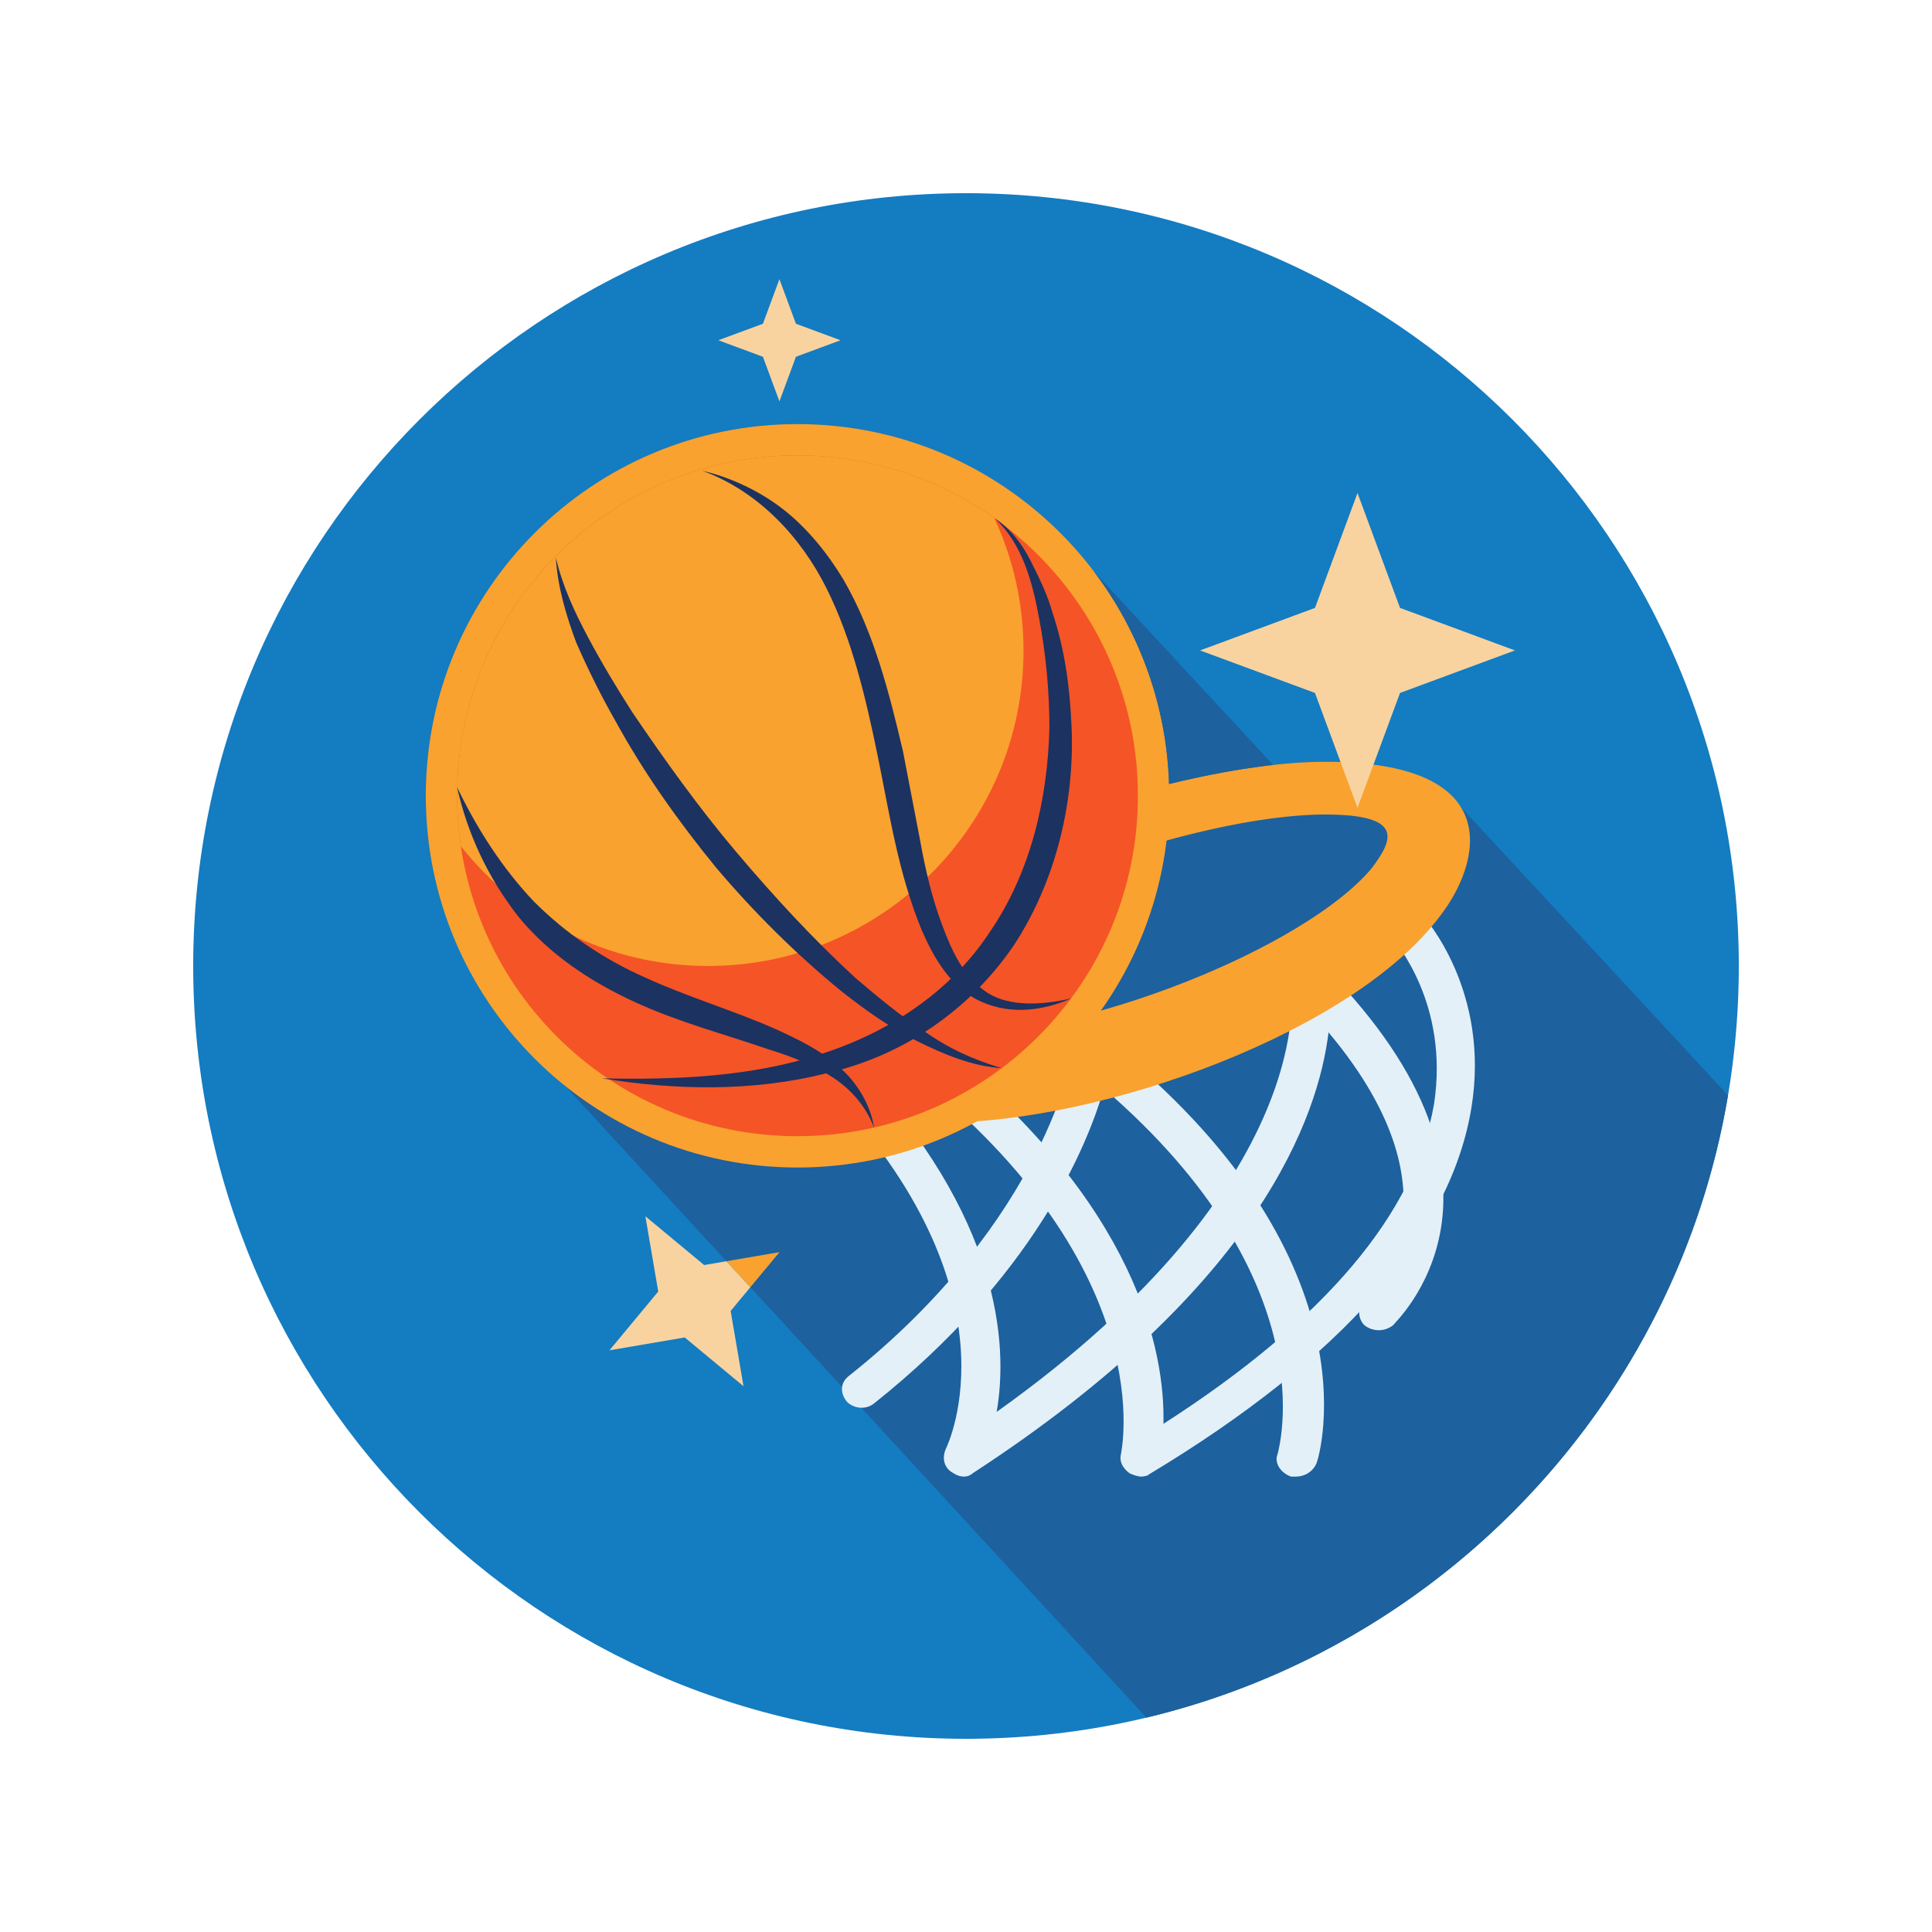
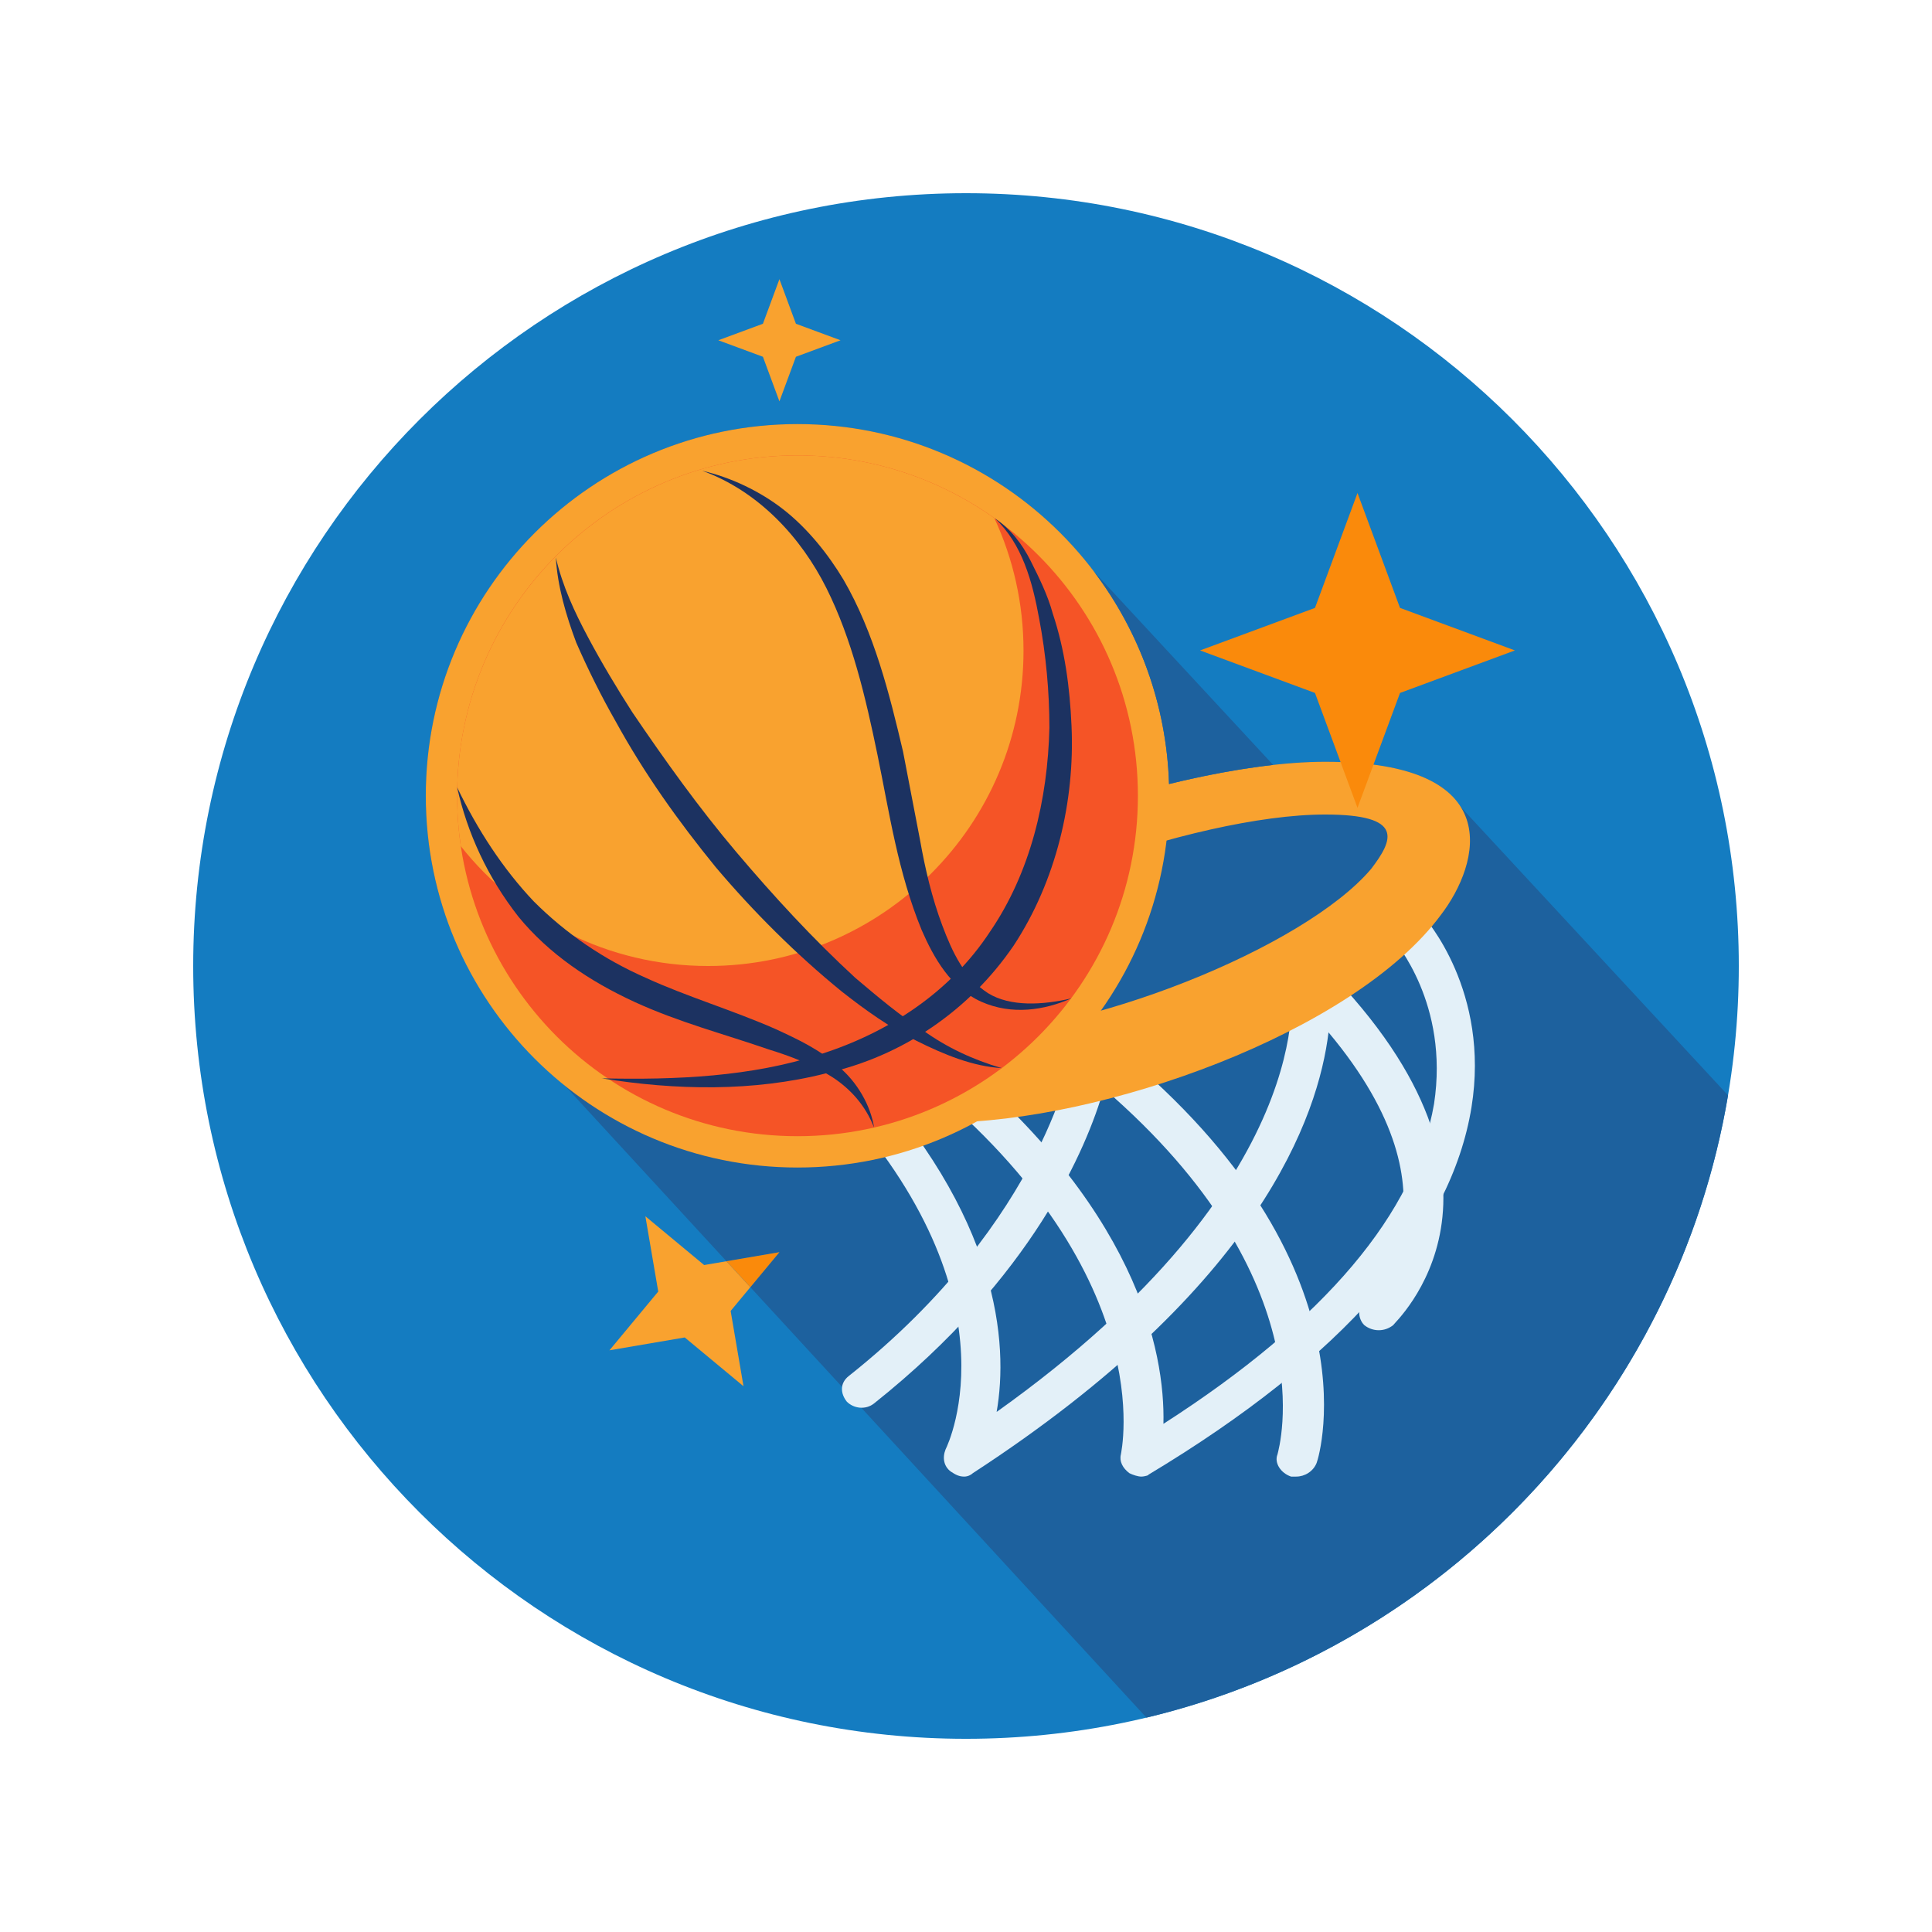
- <svg xmlns="http://www.w3.org/2000/svg" width="100%" height="100%" viewBox="-82.612 -68.703 965.225 965.225" version="1.1" xml:space="preserve" style="fill-rule:evenodd;clip-rule:evenodd;stroke-linejoin:round;stroke-miterlimit:2;">
-   <g transform="matrix(1.85928,0,0,1.85928,0,0)">
+ <svg xmlns="http://www.w3.org/2000/svg" width="100%" height="100%" viewBox="0.001 -0.003 965.227 965.227" version="1.1" xml:space="preserve" style="fill-rule:evenodd;clip-rule:evenodd;stroke-linejoin:round;stroke-miterlimit:2;">
+   <g transform="matrix(1.85928,0,0,1.85928,82.6125,68.7025)">
    <path d="M422.794,222.618C422.794,107.932 329.825,14.961 215.14,14.961C100.451,14.961 7.482,107.932 7.482,222.618C7.482,337.303 100.451,430.274 215.14,430.274C329.825,430.275 422.794,337.303 422.794,222.618Z" style="fill:rgb(20,124,193);fill-rule:nonzero;" />
    <g transform="matrix(0.302282,-0.280197,1.46795,1.58365,-557.992,-365.3)">
      <path d="M160.609,449.751L161.27,415.09L180,399.27L180,394.227C190.494,389.793 204.859,385.604 223.131,381.841C314.054,363.118 467.51,362.008 565.601,379.363C661.802,396.384 669.251,424.885 583.731,443.639C617.568,447.24 647.26,451.107 668.206,454.813C696.844,459.88 709.876,464.026 713,467.359L713,519.339C552.76,542.9 333.619,545.68 159.137,526.93L160.525,454.144L189.95,453.406L160.609,449.751Z" style="fill:rgb(29,97,158);" />
    </g>
    <g transform="matrix(0.365865,0,0,0.365865,69.2509,76.2714)">
      <g>
        <g>
          <g transform="matrix(12.5,0,0,12.5,0,0)">
            <path d="M42.2,62C42,62 41.7,61.9 41.5,61.8C41.1,61.5 40.9,61.1 41,60.7C41,60.6 43.5,49.9 28.7,38.2C28.2,37.8 28.2,37.1 28.6,36.7C29,36.2 29.8,36.2 30.2,36.6C42,46 43.6,54.7 43.5,58.9C53,52.8 58.3,46.5 59.4,40.1C60.3,34.2 57.1,30.6 57,30.4C56.6,29.9 56.7,29.3 57.1,28.9C57.6,28.5 58.3,28.6 58.7,29C58.9,29.2 62.7,33.5 61.6,40.3C60.4,47.7 54.1,55 42.6,61.9C42.7,61.9 42.4,62 42.2,62" style="fill:rgb(227,240,248);fill-rule:nonzero;" />
          </g>
          <g transform="matrix(12.5,0,0,12.5,0,0)">
            <path d="M31.8,62C31.5,62 31.3,61.9 31,61.7C30.6,61.4 30.5,60.9 30.7,60.4C30.9,60 35.1,51.1 23.8,39.2C23.4,38.7 23.4,38.1 23.9,37.7C24.4,37.3 25.1,37.3 25.5,37.8C33.9,46.7 34.4,54.2 33.7,58.2C52.8,44.6 51,33.2 51,33.1C50.9,32.6 51.2,32.2 51.6,31.9C52.1,31.7 52.6,31.8 53,32.1C65.8,45.1 57,53 57,53.1C56.5,53.5 55.8,53.5 55.3,53.1C54.9,52.7 54.9,52 55.3,51.6C55.6,51.3 61.5,45.8 53.2,35.9C52.6,40.8 49.2,50.8 32.3,61.8C32.2,61.9 32,62 31.8,62" style="fill:rgb(227,240,248);fill-rule:nonzero;" />
          </g>
          <g transform="matrix(12.5,0,0,12.5,0,0)">
            <path d="M51.3,62L51,62C50.4,61.8 50,61.2 50.2,60.7C50.3,60.3 53.1,50.5 40,39.2C39,42.7 35.8,50.3 26.5,57.7C26,58.1 25.3,58 24.9,57.6C24.5,57.1 24.5,56.5 25,56.1C36.6,46.9 38.2,37.1 38.2,37C38.3,36.6 38.5,36.3 38.9,36.1C39.3,36 39.7,36 40.1,36.3C56.1,49 52.7,60.7 52.5,61.2C52.3,61.7 51.8,62 51.3,62" style="fill:rgb(227,240,248);fill-rule:nonzero;" />
          </g>
        </g>
        <g transform="matrix(12.5,0,0,12.5,0,0)">
          <path d="M30.5,41.2C17.8,41.2 19.4,35 21.1,32.7C25.8,26.4 43.6,20 53,20C63.8,20 62.1,26 59.8,29C54.7,35.9 39.9,41.2 30.5,41.2M53,23.1C45.3,23.1 31.1,28.3 26.4,32.8C25.5,33.7 23.8,36.1 30.6,36.1C39,36.1 51.8,30.9 55.7,26.3C57,24.6 57.7,23.1 53,23.1" style="fill:rgb(249,162,47);fill-rule:nonzero;" />
        </g>
      </g>
      <g transform="matrix(13.6504,0,0,13.6504,-25.3088,-25.3088)">
        <circle cx="22" cy="22" r="20" style="fill:rgb(249,162,47);" />
      </g>
      <g transform="matrix(12.5,0,0,12.5,0,0)">
        <circle cx="22" cy="22" r="20" style="fill:rgb(245,84,38);" />
      </g>
      <g transform="matrix(-1.22151,0,0,1.22151,674.294,-127.962)">
        <path d="M529.318,360.203C494.576,404.064 440.856,432.222 380.611,432.222C275.962,432.222 191,347.26 191,242.611C191,214.164 197.278,187.173 208.522,162.947C241.947,139.194 282.798,125.224 326.886,125.224C439.844,125.224 531.552,216.931 531.552,329.889C531.552,340.188 530.789,350.311 529.318,360.203Z" style="fill:rgb(249,162,47);" />
      </g>
      <g>
        <g transform="matrix(12.5,0,0,12.5,0,0)">
          <path d="M7.8,8C8.2,9.7 8.9,11.2 9.7,12.7C10.5,14.2 11.4,15.7 12.3,17.1C14.2,19.9 16.2,22.7 18.4,25.3C20.6,27.9 22.9,30.4 25.4,32.7C26.7,33.8 28,34.9 29.4,35.8C30.8,36.8 32.3,37.5 34,38C32.3,37.9 30.6,37.2 29,36.4C27.4,35.6 26,34.6 24.6,33.5C21.9,31.3 19.4,28.8 17.2,26.2C15,23.5 13,20.7 11.3,17.6C10.5,16.2 9.7,14.6 9,13C8.4,11.4 7.9,9.7 7.8,8" style="fill:rgb(28,50,97);fill-rule:nonzero;" />
        </g>
        <g transform="matrix(12.5,0,0,12.5,0,0)">
          <path d="M2,21.5C3.2,24 4.7,26.3 6.5,28.2C8.4,30.1 10.6,31.6 13.1,32.7C15.5,33.8 18.2,34.6 20.7,35.7C22,36.3 23.3,36.9 24.4,37.9C25.5,38.8 26.3,40.2 26.5,41.5C26,40.2 25.1,39.2 24,38.5C22.9,37.8 21.6,37.3 20.3,36.9C17.7,36 15,35.3 12.4,34.1C9.8,32.9 7.4,31.3 5.6,29.1C3.8,26.8 2.6,24.2 2,21.5" style="fill:rgb(28,50,97);fill-rule:nonzero;" />
        </g>
        <g transform="matrix(12.5,0,0,12.5,0,0)">
          <path d="M38.1,33.9C36.5,34.6 34.6,34.9 32.8,34.1C31,33.3 30,31.5 29.3,29.9C27.9,26.5 27.4,23 26.7,19.6C26,16.2 25.2,12.8 23.7,9.8C22.2,6.8 19.7,4.1 16.4,2.9C18.1,3.3 19.8,4.1 21.2,5.2C22.6,6.3 23.8,7.8 24.7,9.3C26.5,12.4 27.4,16 28.2,19.4L29.2,24.6C29.5,26.3 29.9,28 30.5,29.6C31.1,31.2 31.8,32.7 33.2,33.6C34.5,34.4 36.4,34.3 38.1,33.9" style="fill:rgb(28,50,97);fill-rule:nonzero;" />
        </g>
        <g transform="matrix(12.5,0,0,12.5,0,0)">
          <path d="M33.6,5.7C34.5,6.3 35.2,7.2 35.7,8.2C36.2,9.2 36.7,10.2 37,11.3C37.7,13.4 38,15.6 38.1,17.9C38.3,22.3 37.2,27 34.7,30.8C33.4,32.7 31.8,34.3 29.9,35.6C28,36.9 25.9,37.8 23.7,38.3C19.4,39.4 14.8,39.3 10.5,38.6C14.9,38.7 19.3,38.5 23.3,37.2C27.4,35.9 31,33.5 33.3,30C35.7,26.5 36.7,22.2 36.8,18C36.8,15.9 36.6,13.7 36.2,11.6C35.8,9.4 35.2,7.2 33.6,5.7" style="fill:rgb(28,50,97);fill-rule:nonzero;" />
        </g>
      </g>
    </g>
    <g transform="matrix(0.537844,0,0,0.537844,0,0)">
      <path d="M463.885,216.814L553.461,313.45C537.406,315.247 519.748,318.519 501.444,322.978C500.199,283.173 486.403,246.508 463.885,216.814Z" style="fill:rgb(29,97,158);" />
    </g>
    <g transform="matrix(0.537844,0,0,0.537844,-19.6408,63.5095)">
-       <path d="M632.109,59.517L653.352,116.923L710.758,138.165L653.352,159.408L632.109,216.814L610.867,159.408L553.461,138.165L610.867,116.923L632.109,59.517Z" style="fill:rgb(248,211,160);" />
+       <path d="M632.109,59.517L653.352,116.923L710.758,138.165L653.352,159.408L632.109,216.814L610.867,159.408L553.461,138.165L610.867,116.923L632.109,59.517Z" style="fill:rgb(250,138,11);" />
    </g>
    <g transform="matrix(0.290348,-0.167632,0.167632,0.290348,-64.5245,378.546)">
-       <path d="M676.541,150.827L653.352,159.408L632.109,216.814L610.867,159.408L553.461,138.165L610.867,116.923L632.109,59.517L653.352,116.923L670.359,123.217L676.541,150.827Z" style="fill:rgb(248,211,160);" />
+       <path d="M676.541,150.827L653.352,159.408L632.109,216.814L610.867,159.408L553.461,138.165L610.867,116.923L632.109,59.517L653.352,116.923L670.359,123.217L676.541,150.827Z" style="fill:rgb(249,162,47);" />
    </g>
    <g transform="matrix(0.537844,0,0,0.537844,0,0)">
-       <path d="M280.319,561.404L306.787,556.882L292.261,574.382L280.319,561.404Z" style="fill:rgb(249,162,47);" />
+       <path d="M280.319,561.404L306.787,556.882L292.261,574.382L280.319,561.404Z" style="fill:rgb(250,138,11);" />
    </g>
    <g transform="matrix(0.208751,0,0,0.208751,33.0497,25.6361)">
-       <path d="M632.109,59.517L653.352,116.923L710.758,138.165L653.352,159.408L632.109,216.814L610.867,159.408L553.461,138.165L610.867,116.923L632.109,59.517Z" style="fill:rgb(248,211,160);" />
+       <path d="M632.109,59.517L653.352,116.923L710.758,138.165L653.352,159.408L632.109,216.814L610.867,159.408L553.461,138.165L610.867,116.923L632.109,59.517Z" style="fill:rgb(249,162,47);" />
    </g>
  </g>
</svg>
